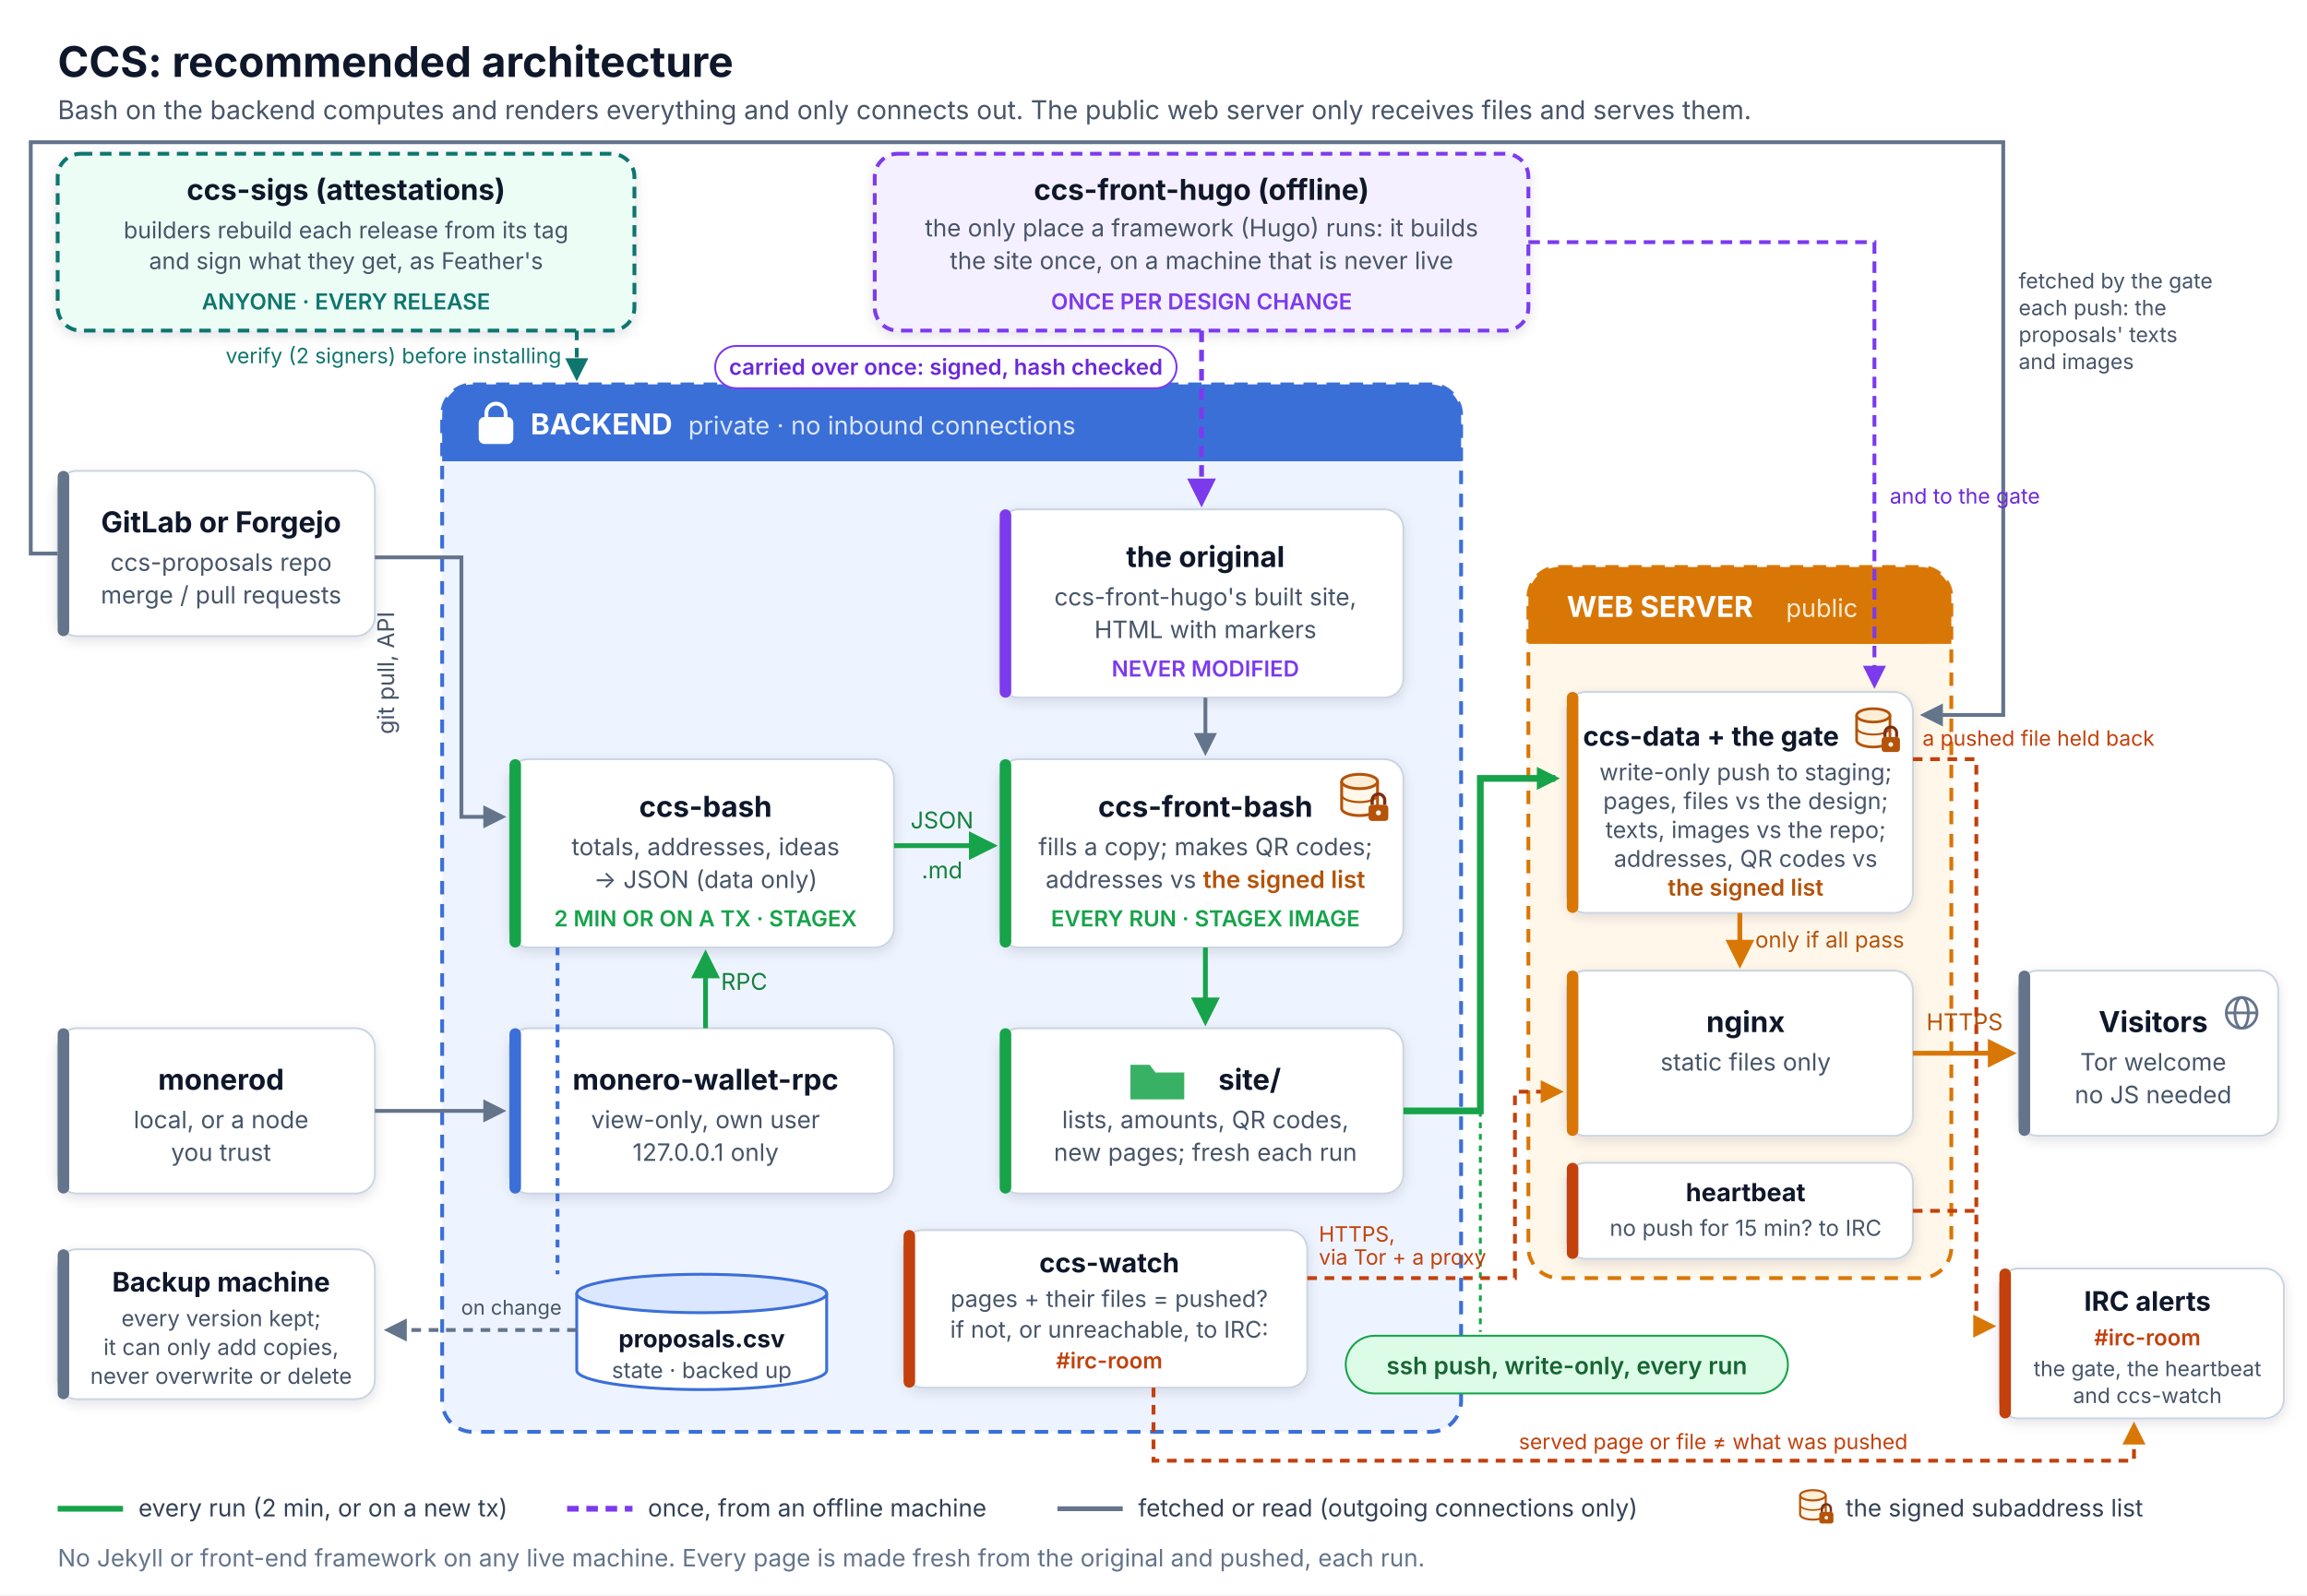
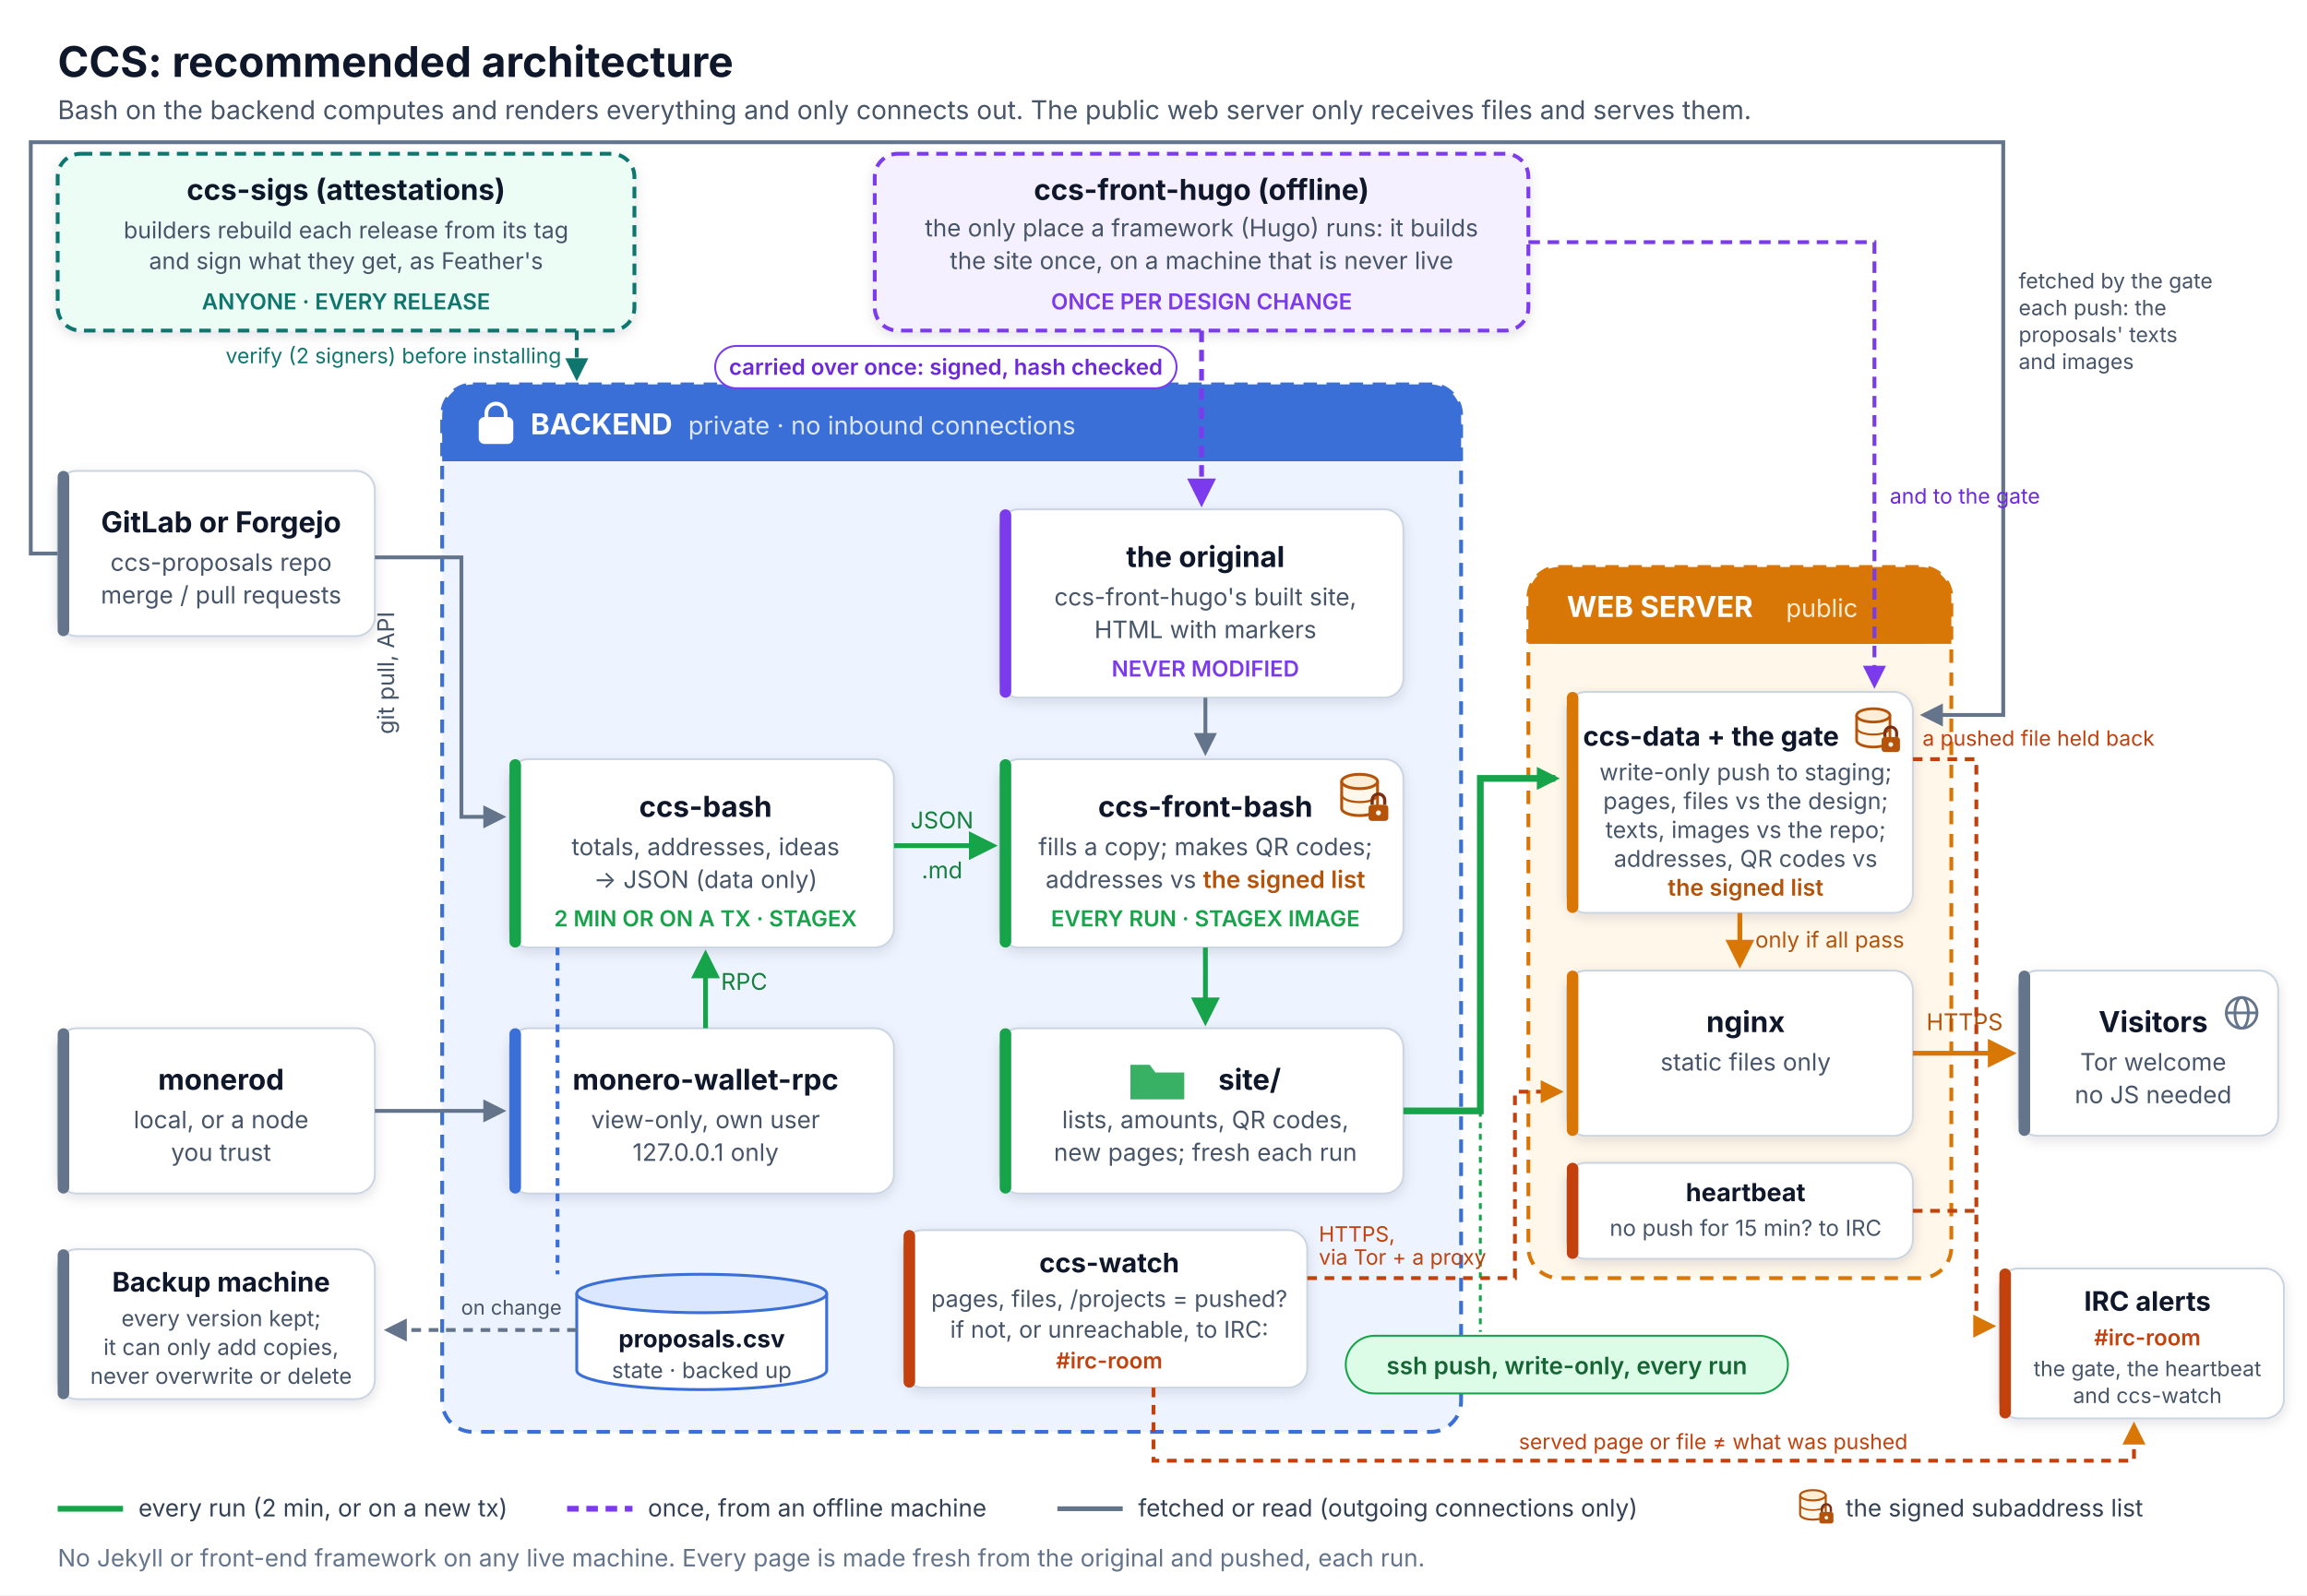
<svg xmlns="http://www.w3.org/2000/svg" viewBox="0 0 1200 830" width="1200" height="830" font-family="Inter, Helvetica, Arial, sans-serif">
  <defs>
    <filter id="sh" x="-10%" y="-10%" width="120%" height="130%">
      <feDropShadow dx="0" dy="2" stdDeviation="3" flood-color="#0f172a" flood-opacity="0.12" />
    </filter>
    <marker id="g" viewBox="0 0 10 10" refX="8" refY="5" markerWidth="6" markerHeight="6" orient="auto">
      <path d="M0,0 L10,5 L0,10 z" fill="#16a34a" />
    </marker>
    <marker id="gb" viewBox="0 0 10 10" refX="8" refY="5" markerWidth="12" markerHeight="12" markerUnits="userSpaceOnUse" orient="auto">
      <path d="M0,0 L10,5 L0,10 z" fill="#16a34a" />
    </marker>
    <marker id="p" viewBox="0 0 10 10" refX="8" refY="5" markerWidth="6" markerHeight="6" orient="auto">
      <path d="M0,0 L10,5 L0,10 z" fill="#7c3aed" />
    </marker>
    <marker id="t" viewBox="0 0 10 10" refX="8" refY="5" markerWidth="6" markerHeight="6" orient="auto">
      <path d="M0,0 L10,5 L0,10 z" fill="#0f766e" />
    </marker>
    <marker id="s" viewBox="0 0 10 10" refX="8" refY="5" markerWidth="6" markerHeight="6" orient="auto">
      <path d="M0,0 L10,5 L0,10 z" fill="#64748b" />
    </marker>
    <marker id="o" viewBox="0 0 10 10" refX="8" refY="5" markerWidth="6" markerHeight="6" orient="auto">
      <path d="M0,0 L10,5 L0,10 z" fill="#d97706" />
    </marker>
    <symbol id="signedlist" viewBox="0 0 30 30">
      <path d="M2,6 V21 A10,4 0 0 0 22,21 V6" fill="#fff7ea" stroke="#b45309" stroke-width="1.6" />
      <ellipse cx="12" cy="6" rx="10" ry="4" fill="#ffedd5" stroke="#b45309" stroke-width="1.6" />
      <path d="M2,13.5 A10,4 0 0 0 22,13.5" fill="none" stroke="#b45309" stroke-width="1.2" />
      <path d="M19,19 V16.5 a3.5,3.5 0 0 1 7,0 V19" fill="none" stroke="#7c2d12" stroke-width="1.8" />
      <rect x="17" y="19" width="11" height="9" rx="1.8" fill="#b45309" />
      <circle cx="22.5" cy="23.5" r="1.4" fill="#fff7ea" />
    </symbol>
  </defs>
  <rect width="1200" height="830" fill="#ffffff" />
  <text x="30" y="40" font-size="22" font-weight="700" fill="#0f172a">CCS: recommended architecture</text>
  <text x="30" y="62" font-size="13.5" fill="#475569">Bash on the backend computes and renders everything and only connects out. The public web server only receives files and serves them.</text>
  <g transform="translate(0,115)">
    <rect x="230" y="85" width="530" height="545" rx="16" fill="#eef4ff" stroke="#3b6fd8" stroke-width="2" stroke-dasharray="7 5" />
    <rect x="230" y="85" width="530" height="40" rx="16" fill="#3b6fd8" />
    <rect x="230" y="105" width="530" height="20" fill="#3b6fd8" />
    <g transform="translate(250,95)" fill="none" stroke="#ffffff" stroke-width="2">
      <rect x="0" y="8" width="16" height="12" rx="2" fill="#ffffff" />
      <path d="M3,8 V5 a5,5 0 0 1 10,0 V8" />
    </g>
    <text x="276" y="111" font-size="15" font-weight="700" fill="#ffffff">BACKEND</text>
    <text x="358" y="111" font-size="13" fill="#dbe7ff">private · no inbound connections</text>
    <rect x="795" y="180" width="220" height="370" rx="16" fill="#fff7ea" stroke="#d97706" stroke-width="2" stroke-dasharray="7 5" />
    <rect x="795" y="180" width="220" height="40" rx="16" fill="#d97706" />
    <rect x="795" y="200" width="220" height="20" fill="#d97706" />
    <text x="815" y="206" font-size="15" font-weight="700" fill="#ffffff">WEB SERVER</text>
    <text x="929" y="206" font-size="13" fill="#ffedd5">public</text>
    <g filter="url(#sh)">
      <rect x="30" y="130" width="165" height="86" rx="10" fill="#ffffff" stroke="#cbd5e1" />
      <rect x="30" y="420" width="165" height="86" rx="10" fill="#ffffff" stroke="#cbd5e1" />
    </g>
    <rect x="30" y="130" width="6" height="86" rx="3" fill="#64748b" />
    <rect x="30" y="420" width="6" height="86" rx="3" fill="#64748b" />
    <text x="115" y="162" text-anchor="middle" font-size="15" font-weight="700" fill="#0f172a">GitLab or Forgejo</text>
    <text x="115" y="182" text-anchor="middle" font-size="12.5" fill="#475569">ccs-proposals repo</text>
    <text x="115" y="199" text-anchor="middle" font-size="12.5" fill="#475569">merge / pull requests</text>
    <text x="115" y="452" text-anchor="middle" font-size="15" font-weight="700" fill="#0f172a">monerod</text>
    <text x="115" y="472" text-anchor="middle" font-size="12.5" fill="#475569">local, or a node</text>
    <text x="115" y="489" text-anchor="middle" font-size="12.5" fill="#475569">you trust</text>
    <g filter="url(#sh)" fill="#ffffff" stroke="#cbd5e1">
      <rect x="520" y="150" width="210" height="98" rx="10" />
      <rect x="265" y="280" width="200" height="98" rx="10" />
      <rect x="520" y="280" width="210" height="98" rx="10" />
      <rect x="265" y="420" width="200" height="86" rx="10" />
      <rect x="520" y="420" width="210" height="86" rx="10" />
    </g>
    <rect x="520" y="150" width="6" height="98" rx="3" fill="#7c3aed" />
    <rect x="265" y="280" width="6" height="98" rx="3" fill="#16a34a" />
    <rect x="520" y="280" width="6" height="98" rx="3" fill="#16a34a" />
    <rect x="265" y="420" width="6" height="86" rx="3" fill="#3b6fd8" />
    <rect x="520" y="420" width="6" height="86" rx="3" fill="#16a34a" />
    <g text-anchor="middle">
      <text x="627" y="180" font-size="15" font-weight="700" fill="#0f172a">the original</text>
      <text x="627" y="200" font-size="12.5" fill="#475569">ccs-front-hugo's built site,</text>
      <text x="627" y="217" font-size="12.5" fill="#475569">HTML with markers</text>
      <text x="627" y="237" font-size="11.5" font-weight="600" fill="#7c3aed">NEVER MODIFIED</text>
      <text x="367" y="310" font-size="15" font-weight="700" fill="#0f172a">ccs-bash</text>
      <text x="367" y="330" font-size="12.5" fill="#475569">totals, addresses, ideas</text>
      <text x="367" y="347" font-size="12.5" fill="#475569">→ JSON (data only)</text>
      <text x="367" y="367" font-size="11.5" font-weight="600" fill="#16a34a">2 MIN OR ON A TX · STAGEX</text>
      <text x="627" y="310" font-size="15" font-weight="700" fill="#0f172a">ccs-front-bash</text>
      <use href="#signedlist" x="696" y="286" width="28" height="28" />
      <text x="627" y="330" font-size="12.5" fill="#475569">fills a copy; makes QR codes;</text>
      <text x="627" y="347" font-size="12.5" fill="#475569">addresses vs <tspan font-weight="600" fill="#b45309">the signed list</tspan>
      </text>
      <text x="627" y="367" font-size="11.5" font-weight="600" fill="#16a34a">EVERY RUN · STAGEX IMAGE</text>
      <text x="367" y="452" font-size="15" font-weight="700" fill="#0f172a">monero-wallet-rpc</text>
      <text x="367" y="472" font-size="12.5" fill="#475569">view-only, own user</text>
      <text x="367" y="489" font-size="12.5" fill="#475569">127.0.0.1 only</text>
      <text x="650" y="452" font-size="15" font-weight="700" fill="#0f172a">site/</text>
      <text x="627" y="472" font-size="12.5" fill="#475569">lists, amounts, QR codes,</text>
      <text x="627" y="489" font-size="12.5" fill="#475569">new pages; fresh each run</text>
    </g>
    <path d="M588,439 h10 l3,4 h15 v14 h-28 z" fill="#16a34a" opacity="0.85" />
    <g transform="translate(300,548)">
      <path d="M0,10 v40 a65,10 0 0 0 130,0 v-40" fill="#ffffff" stroke="#3b6fd8" stroke-width="1.5" />
      <ellipse cx="65" cy="10" rx="65" ry="10" fill="#dbe7ff" stroke="#3b6fd8" stroke-width="1.5" />
      <text x="65" y="38" text-anchor="middle" font-size="12.5" font-weight="700" fill="#0f172a">proposals.csv</text>
      <text x="65" y="54" text-anchor="middle" font-size="11.5" fill="#475569">state · backed up</text>
    </g>
    <rect x="30" y="535" width="165" height="78" rx="10" fill="#ffffff" stroke="#cbd5e1" filter="url(#sh)" />
    <rect x="30" y="535" width="6" height="78" rx="3" fill="#64748b" />
    <g text-anchor="middle">
      <text x="115" y="557" font-size="14" font-weight="700" fill="#0f172a">Backup machine</text>
      <text x="115" y="575" font-size="11.5" fill="#475569">every version kept;</text>
      <text x="115" y="590" font-size="11.5" fill="#475569">it can only add copies,</text>
      <text x="115" y="605" font-size="11.5" fill="#475569">never overwrite or delete</text>
    </g>
    <path d="M300,577 H202" fill="none" stroke="#64748b" stroke-width="2" stroke-dasharray="5 4" marker-end="url(#s)" />
    <text x="266" y="569" text-anchor="middle" font-size="10.5" fill="#475569">on change</text>
    <g filter="url(#sh)" fill="#ffffff" stroke="#cbd5e1">
      <rect x="815" y="245" width="180" height="115" rx="10" />
      <rect x="815" y="390" width="180" height="86" rx="10" />
      <rect x="1050" y="390" width="135" height="86" rx="10" />
    </g>
    <rect x="815" y="245" width="6" height="115" rx="3" fill="#d97706" />
    <rect x="815" y="390" width="6" height="86" rx="3" fill="#d97706" />
    <rect x="1050" y="390" width="6" height="86" rx="3" fill="#64748b" />
    <g text-anchor="middle">
      <text x="890" y="273" font-size="14" font-weight="700" fill="#0f172a">ccs-data + the gate</text>
      <use href="#signedlist" x="964" y="252" width="26" height="26" />
      <text x="908" y="291" font-size="12" fill="#475569">write-only push to staging;</text>
      <text x="908" y="306" font-size="12" fill="#475569">pages, files vs the design;</text>
      <text x="908" y="321" font-size="12" fill="#475569">texts, images vs the repo;</text>
      <text x="908" y="336" font-size="12" fill="#475569">addresses, QR codes vs</text>
      <text x="908" y="351" font-size="12" font-weight="600" fill="#b45309">the signed list</text>
      <text x="908" y="422" font-size="15" font-weight="700" fill="#0f172a">nginx</text>
      <text x="908" y="442" font-size="12.5" fill="#475569">static files only</text>
      <text x="1120" y="422" font-size="15" font-weight="700" fill="#0f172a">Visitors</text>
      <text x="1120" y="442" font-size="12.5" fill="#475569">Tor welcome</text>
      <text x="1120" y="459" font-size="12.5" fill="#475569">no JS needed</text>
    </g>
    <rect x="815" y="490" width="180" height="50" rx="10" fill="#ffffff" stroke="#cbd5e1" filter="url(#sh)" />
    <rect x="815" y="490" width="6" height="50" rx="3" fill="#c2410c" />
    <text x="908" y="510" text-anchor="middle" font-size="13" font-weight="700" fill="#0f172a">heartbeat</text>
    <text x="908" y="528" text-anchor="middle" font-size="11.5" fill="#475569">no push for 15 min? to IRC</text>
    <path d="M995,515 H1028" fill="none" stroke="#c2410c" stroke-width="2" stroke-dasharray="5 4" />
    <g transform="translate(1158,404)" fill="none" stroke="#64748b" stroke-width="1.4">
      <circle cx="8" cy="8" r="8" />
      <ellipse cx="8" cy="8" rx="3.5" ry="8" />
      <path d="M0,8 h16" />
    </g>
    <g fill="none" stroke="#64748b" stroke-width="2" marker-end="url(#s)">
      <path d="M195,175 H240 V310 H261" />
      <path d="M195,463 H261" />
    </g>
    <text x="200" y="262" font-size="12" fill="#475569" transform="rotate(-90 205 262)">git pull, API</text>
    <g fill="none" stroke="#16a34a" stroke-width="2.5" marker-end="url(#g)">
      <path d="M367,420 V382" />
      <path d="M465,325 H516" />
      <path d="M627,378 V416" />
    </g>
    <path d="M290,378 V548" fill="none" stroke="#3b6fd8" stroke-width="2" stroke-dasharray="4 4" />
    <text x="375" y="400" font-size="12" fill="#15803d">RPC</text>
    <text x="490" y="316" text-anchor="middle" font-size="12" fill="#15803d">JSON</text>
    <text x="490" y="342" text-anchor="middle" font-size="12" fill="#15803d">.md</text>
    <path d="M627,248 V276" fill="none" stroke="#64748b" stroke-width="2" marker-end="url(#s)" />
    <path d="M730,463 H770 V290 H809" fill="none" stroke="#16a34a" stroke-width="3.5" marker-end="url(#gb)" />
    <g transform="translate(700,580)">
      <rect x="0" y="0" width="230" height="30" rx="15" fill="#dcfce7" stroke="#16a34a" />
      <text x="115" y="20" text-anchor="middle" font-size="12.5" font-weight="600" fill="#166534">ssh push, write-only, every run</text>
    </g>
    <path d="M770,463 V578" fill="none" stroke="#16a34a" stroke-width="1.5" stroke-dasharray="3 3" />
    <path d="M905,360 V386" fill="none" stroke="#d97706" stroke-width="2.5" marker-end="url(#o)" />
    <text x="913" y="378" font-size="11.5" fill="#b45309">only if all pass</text>
    <path d="M995,433 H1046" fill="none" stroke="#d97706" stroke-width="2.5" marker-end="url(#o)" />
    <text x="1002" y="421" font-size="12" fill="#b45309">HTTPS</text>
  </g>
  <rect x="30" y="80" width="300" height="92" rx="12" fill="#ecfdf5" stroke="#0f766e" stroke-width="2" stroke-dasharray="6 4" filter="url(#sh)" />
  <g text-anchor="middle">
    <text x="180" y="104" font-size="15" font-weight="700" fill="#0f172a">ccs-sigs (attestations)</text>
    <text x="180" y="124" font-size="12" fill="#475569">builders rebuild each release from its tag</text>
    <text x="180" y="140" font-size="12" fill="#475569">and sign what they get, as Feather's</text>
    <text x="180" y="161" font-size="11.5" font-weight="600" fill="#0f766e">ANYONE · EVERY RELEASE</text>
  </g>
  <path d="M300,172 V196" fill="none" stroke="#0f766e" stroke-width="2" stroke-dasharray="5 4" marker-end="url(#t)" />
  <text x="292" y="189" text-anchor="end" font-size="11" fill="#0f766e">verify (2 signers) before installing</text>
  <rect x="455" y="80" width="340" height="92" rx="12" fill="#f5f0ff" stroke="#7c3aed" stroke-width="2" stroke-dasharray="6 4" filter="url(#sh)" />
  <text x="625" y="104" text-anchor="middle" font-size="15" font-weight="700" fill="#0f172a">ccs-front-hugo (offline)</text>
  <text x="625" y="123" text-anchor="middle" font-size="12.5" fill="#475569">the only place a framework (Hugo) runs: it builds</text>
  <text x="625" y="140" text-anchor="middle" font-size="12.5" fill="#475569">the site once, on a machine that is never live</text>
  <text x="625" y="161" text-anchor="middle" font-size="11.5" font-weight="600" fill="#7c3aed">ONCE PER DESIGN CHANGE</text>
  <path d="M625,172 V261" fill="none" stroke="#7c3aed" stroke-width="2.5" stroke-dasharray="6 4" marker-end="url(#p)" />
  <g transform="translate(372,180)">
    <rect x="0" y="0" width="240" height="22" rx="11" fill="#ffffff" stroke="#7c3aed" />
    <text x="120" y="15" text-anchor="middle" font-size="11.5" font-weight="600" fill="#6d28d9">carried over once: signed, hash checked</text>
  </g>
  <rect x="470" y="640" width="210" height="82" rx="10" fill="#ffffff" stroke="#cbd5e1" filter="url(#sh)" />
  <rect x="470" y="640" width="6" height="82" rx="3" fill="#c2410c" />
  <g text-anchor="middle">
    <text x="577" y="662" font-size="14" font-weight="700" fill="#0f172a">ccs-watch</text>
-     <text x="577" y="680" font-size="12" fill="#475569">pages + their files = pushed?</text>
+     <text x="577" y="680" font-size="12" fill="#475569">pages, files, /projects = pushed?</text>
    <text x="577" y="696" font-size="12" fill="#475569">if not, or unreachable, to IRC:</text>
    <text x="577" y="712" font-size="11.5" font-weight="600" fill="#c2410c">#irc-room</text>
  </g>
  <path d="M680,665 H788 V568 H811" fill="none" stroke="#c2410c" stroke-width="2" stroke-dasharray="5 4" marker-end="url(#o)" />
  <text x="686" y="646" font-size="11" fill="#c2410c">HTTPS,</text>
  <text x="686" y="658" font-size="11" fill="#c2410c">via Tor + a proxy</text>
  <rect x="1040" y="660" width="148" height="78" rx="10" fill="#ffffff" stroke="#cbd5e1" filter="url(#sh)" />
  <rect x="1040" y="660" width="6" height="78" rx="3" fill="#c2410c" />
  <g text-anchor="middle">
    <text x="1117" y="682" font-size="14" font-weight="700" fill="#0f172a">IRC alerts</text>
    <text x="1117" y="700" font-size="11.5" font-weight="600" fill="#c2410c">#irc-room</text>
    <text x="1117" y="716" font-size="11" fill="#475569">the gate, the heartbeat</text>
    <text x="1117" y="730" font-size="11" fill="#475569">and ccs-watch</text>
  </g>
  <path d="M995,395 H1028 V690 H1036" fill="none" stroke="#c2410c" stroke-width="2" stroke-dasharray="5 4" marker-end="url(#o)" />
  <text x="1000" y="388" font-size="11" fill="#c2410c">a pushed file held back</text>
  <path d="M30,288 H16 V74 H1042 V372 H1001" fill="none" stroke="#64748b" stroke-width="2" marker-end="url(#s)" />
  <text x="1050" y="150" font-size="11" fill="#475569">fetched by the gate</text>
  <text x="1050" y="164" font-size="11" fill="#475569">each push: the</text>
  <text x="1050" y="178" font-size="11" fill="#475569">proposals' texts</text>
  <text x="1050" y="192" font-size="11" fill="#475569">and images</text>
  <path d="M795,126 H975 V356" fill="none" stroke="#7c3aed" stroke-width="2" stroke-dasharray="6 4" marker-end="url(#p)" />
  <text x="983" y="262" font-size="11" fill="#6d28d9">and to the gate</text>
  <path d="M600,722 V760 H1110 V742" fill="none" stroke="#c2410c" stroke-width="2" stroke-dasharray="5 4" marker-end="url(#o)" />
  <text x="790" y="754" font-size="11" fill="#c2410c">served page or file ≠ what was pushed</text>
  <g transform="translate(30,775)" font-size="12.5" fill="#334155">
    <path d="M0,10 H34" stroke="#16a34a" stroke-width="3" />
    <text x="42" y="14">every run (2 min, or on a new tx)</text>
    <path d="M265,10 H299" stroke="#7c3aed" stroke-width="3" stroke-dasharray="6 4" />
    <text x="307" y="14">once, from an offline machine</text>
    <path d="M520,10 H554" stroke="#64748b" stroke-width="2.5" />
    <text x="562" y="14">fetched or read (outgoing connections only)</text>
    <use href="#signedlist" x="905" y="-1" width="20" height="20" />
    <text x="930" y="14" font-size="12.5" fill="#334155">the signed subaddress list</text>
    <text x="0" y="40" fill="#64748b">No Jekyll or front-end framework on any live machine. Every page is made fresh from the original and pushed, each run.</text>
  </g>
</svg>
